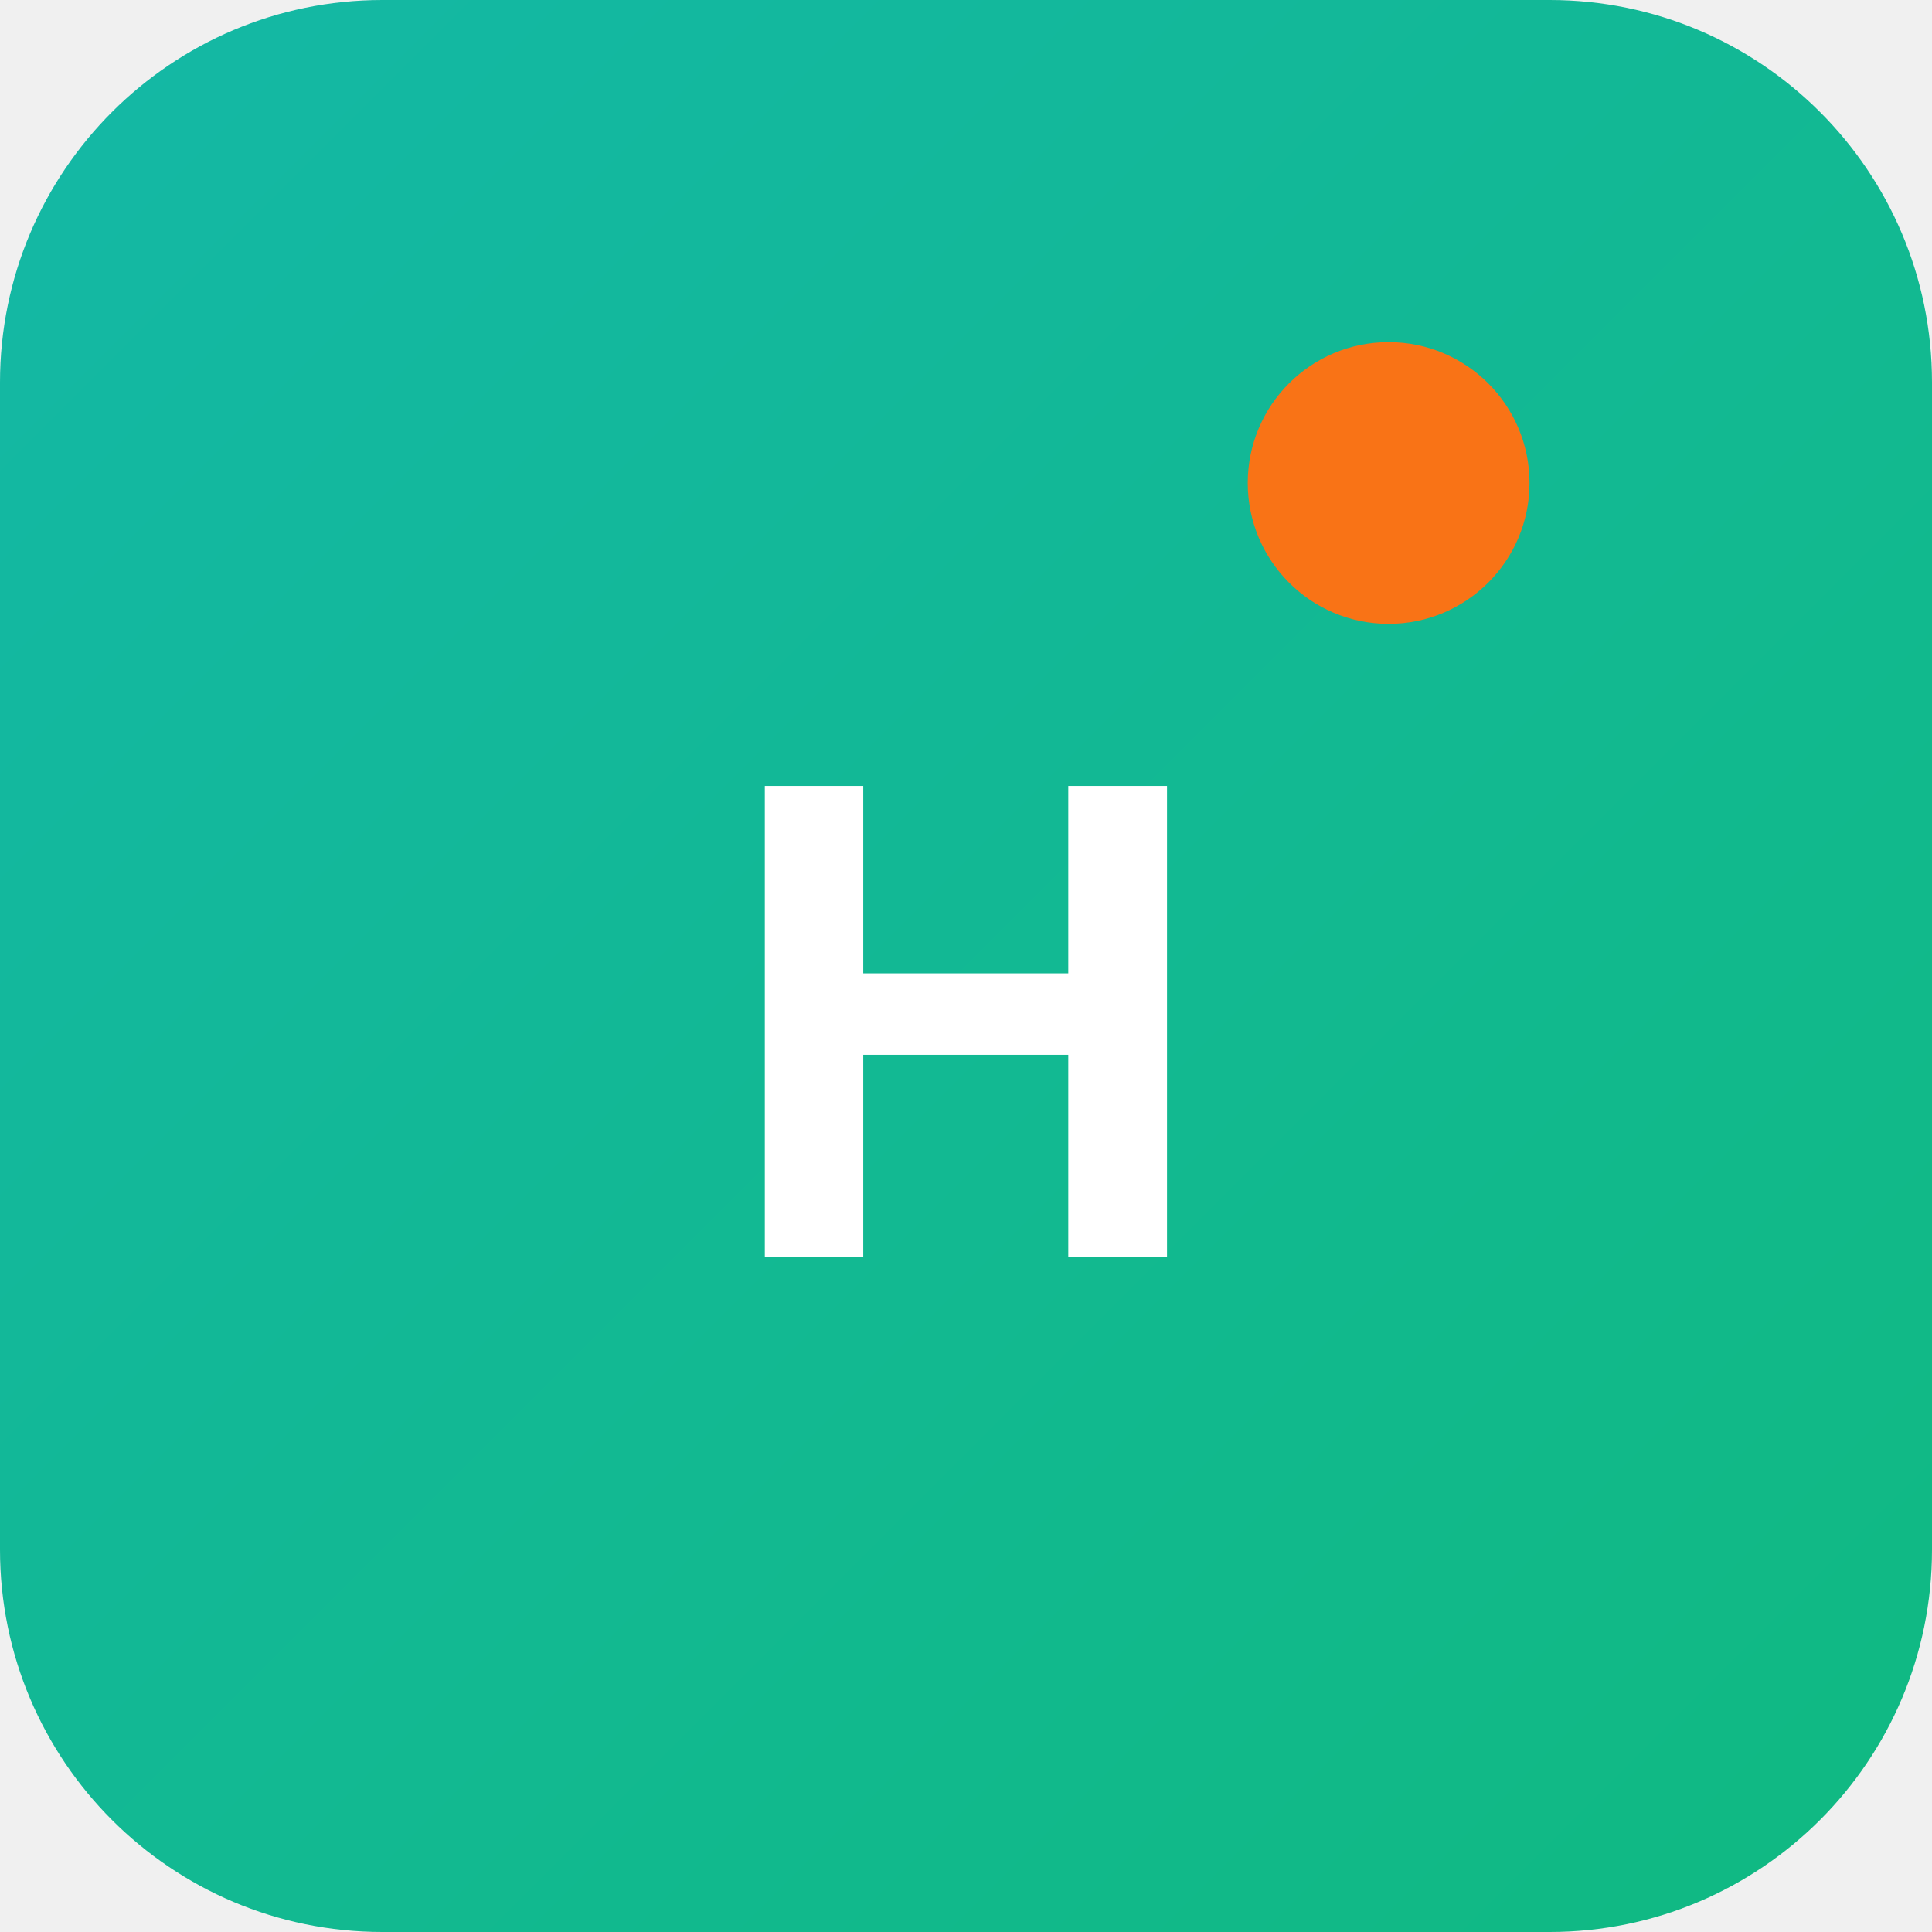
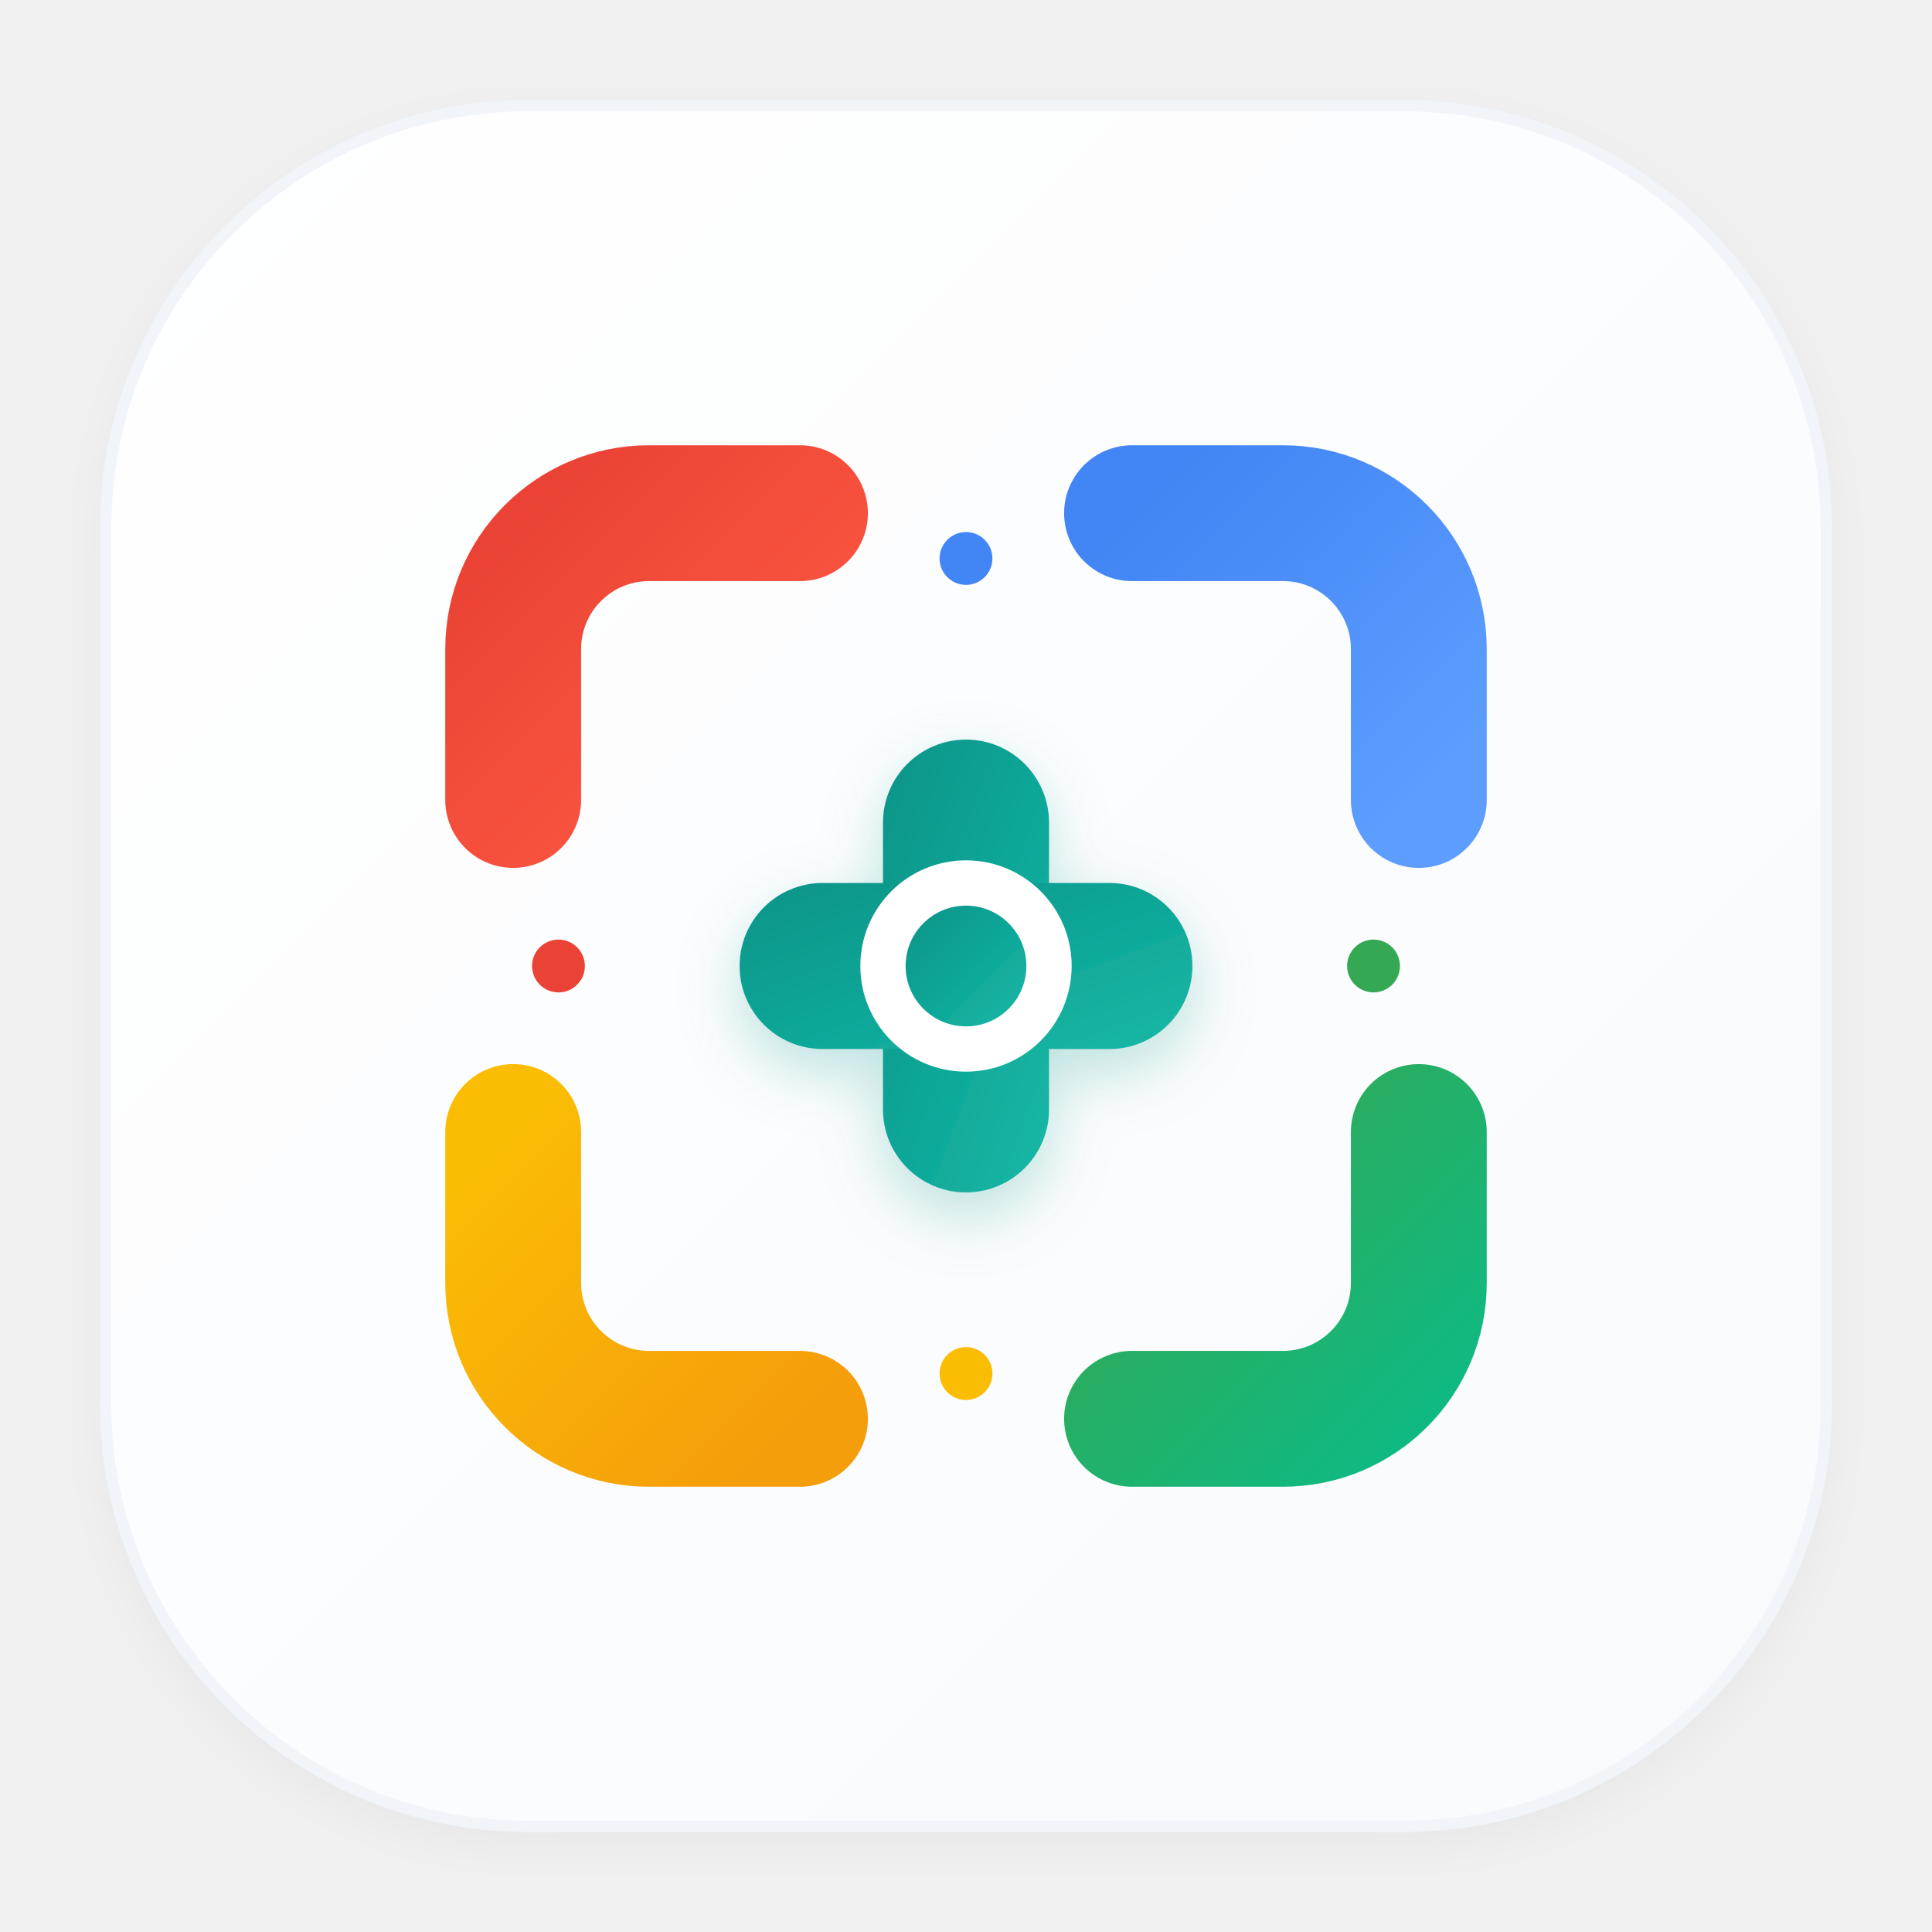
- <svg xmlns="http://www.w3.org/2000/svg" width="96" height="96" viewBox="0 0 96 96">
+ <svg xmlns="http://www.w3.org/2000/svg" width="96" height="96" viewBox="0 0 512 512" fill="none">
  <defs>
-     <linearGradient id="bg" x1="0%" y1="0%" x2="100%" y2="100%">
-       <stop offset="0%" style="stop-color:#14b8a6" />
-       <stop offset="100%" style="stop-color:#10b981" />
+     <filter id="elevShadow" x="-10%" y="-10%" width="120%" height="120%" filterUnits="userSpaceOnUse">
+       <feDropShadow dx="0" dy="16" stdDeviation="20" flood-color="#0F172A" flood-opacity="0.10" />
+       <feDropShadow dx="0" dy="4" stdDeviation="6" flood-color="#0F172A" flood-opacity="0.04" />
+     </filter>
+     <filter id="glowEffect" x="-20%" y="-20%" width="140%" height="140%" filterUnits="userSpaceOnUse">
+       <feDropShadow dx="0" dy="6" stdDeviation="8" flood-color="#0D9488" flood-opacity="0.25" />
+     </filter>
+     <linearGradient id="bgGrad" x1="0%" y1="0%" x2="100%" y2="100%">
+       <stop offset="0%" stop-color="#FFFFFF" />
+       <stop offset="100%" stop-color="#F8FAFC" />
+     </linearGradient>
+     <linearGradient id="redGrad" x1="0%" y1="0%" x2="100%" y2="100%">
+       <stop offset="0%" stop-color="#EA4335" />
+       <stop offset="100%" stop-color="#FF5A43" />
+     </linearGradient>
+     <linearGradient id="blueGrad" x1="0%" y1="0%" x2="100%" y2="100%">
+       <stop offset="0%" stop-color="#4285F4" />
+       <stop offset="100%" stop-color="#5C9DFF" />
+     </linearGradient>
+     <linearGradient id="greenGrad" x1="0%" y1="0%" x2="100%" y2="100%">
+       <stop offset="0%" stop-color="#34A853" />
+       <stop offset="100%" stop-color="#10B981" />
+     </linearGradient>
+     <linearGradient id="yellowGrad" x1="0%" y1="0%" x2="100%" y2="100%">
+       <stop offset="0%" stop-color="#FBBC04" />
+       <stop offset="100%" stop-color="#F59E0B" />
+     </linearGradient>
+     <linearGradient id="tealCenter" x1="0%" y1="0%" x2="100%" y2="100%">
+       <stop offset="0%" stop-color="#0D9488" />
+       <stop offset="100%" stop-color="#14B8A6" />
    </linearGradient>
  </defs>
-   <rect width="96" height="96" rx="19" fill="url(#bg)" />
-   <text x="50%" y="55%" dominant-baseline="middle" text-anchor="middle" font-family="Arial,sans-serif" font-weight="bold" font-size="34" fill="white">H</text>
-   <circle cx="69" cy="24" r="7" fill="#f97316" />
+   <rect x="28" y="28" width="456" height="456" rx="112" fill="url(#bgGrad)" filter="url(#elevShadow)" />
+   <rect x="28" y="28" width="456" height="456" rx="112" stroke="#F1F5F9" stroke-width="3" />
+   <g stroke-linecap="round" stroke-linejoin="round" stroke-width="36">
+     <path d="M 136 212 V 172 C 136 152.12 152.12 136 172 136 H 212" stroke="url(#redGrad)" />
+     <path d="M 300 136 H 340 C 359.88 136 376 152.12 376 172 V 212" stroke="url(#blueGrad)" />
+     <path d="M 376 300 V 340 C 376 359.88 359.88 376 340 376 H 300" stroke="url(#greenGrad)" />
+     <path d="M 212 376 H 172 C 152.12 376 136 359.88 136 340 V 300" stroke="url(#yellowGrad)" />
+   </g>
+   <g filter="url(#glowEffect)">
+     <rect x="234" y="196" width="44" height="120" rx="22" fill="url(#tealCenter)" />
+     <rect x="196" y="234" width="120" height="44" rx="22" fill="url(#tealCenter)" />
+     <circle cx="256" cy="256" r="28" fill="#FFFFFF" />
+     <circle cx="256" cy="256" r="16" fill="url(#tealCenter)" />
+   </g>
+   <circle cx="256" cy="148" r="7" fill="#4285F4" />
+   <circle cx="364" cy="256" r="7" fill="#34A853" />
+   <circle cx="256" cy="364" r="7" fill="#FBBC04" />
+   <circle cx="148" cy="256" r="7" fill="#EA4335" />
</svg>
